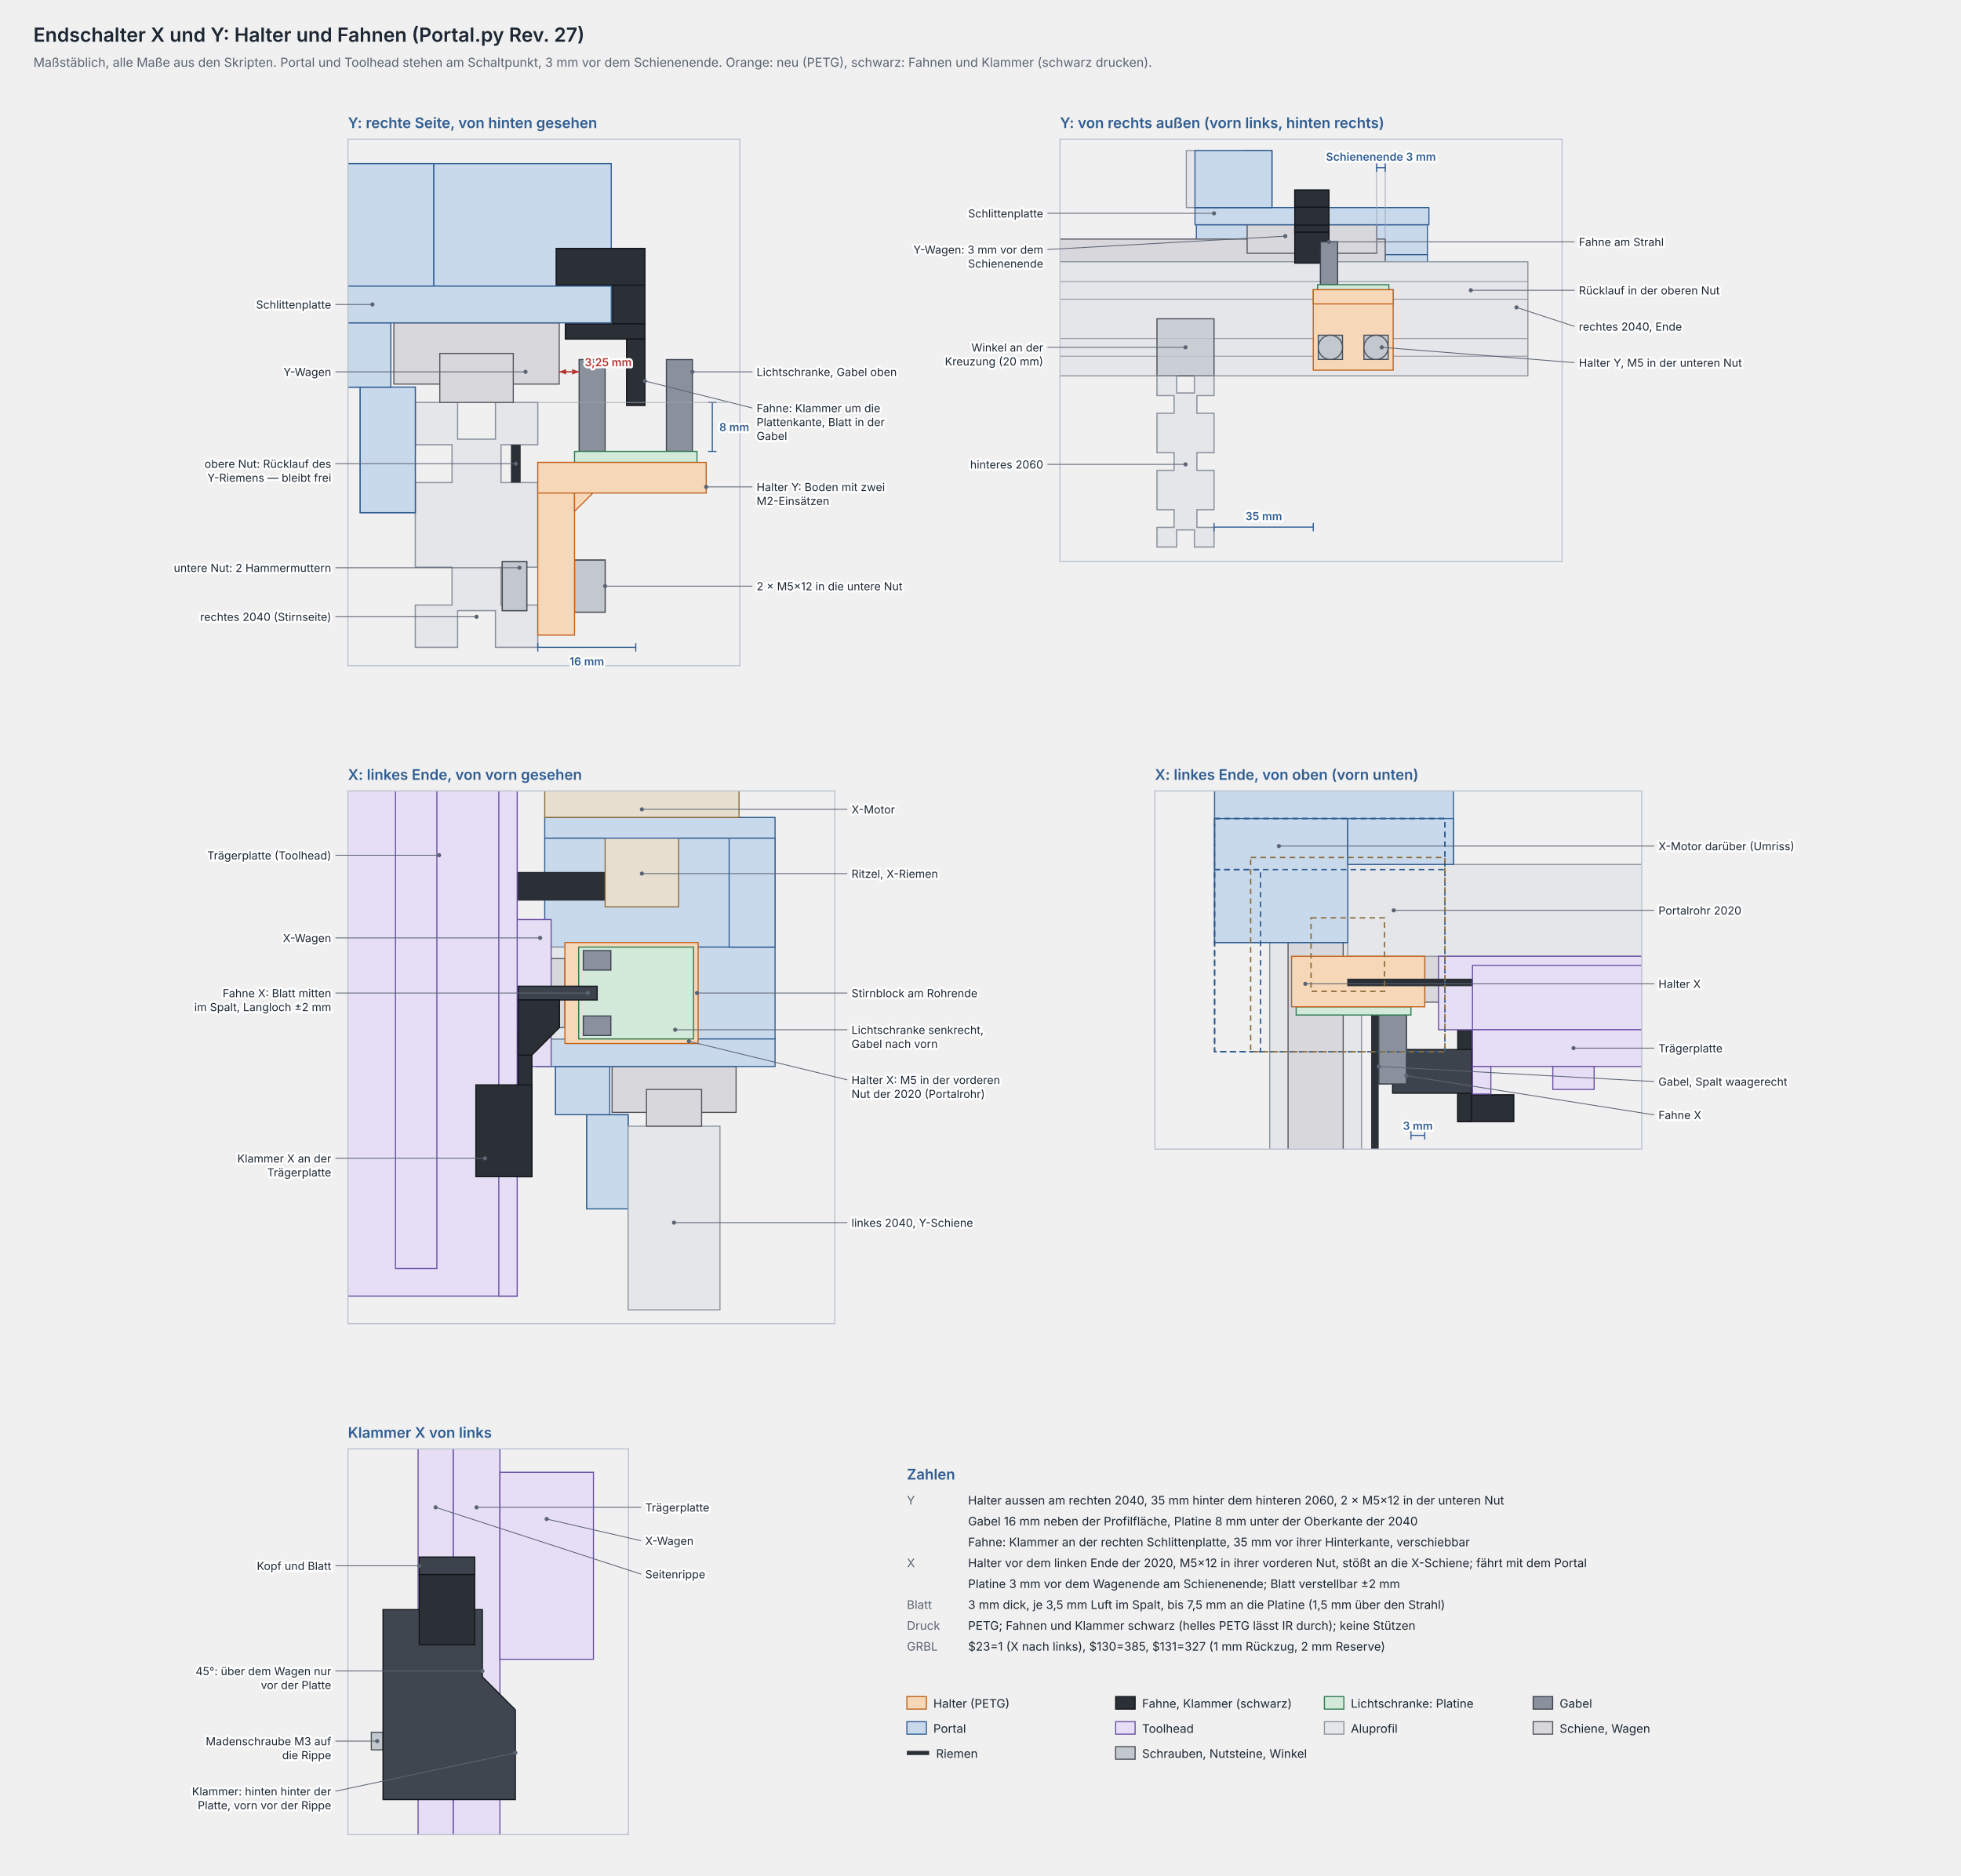
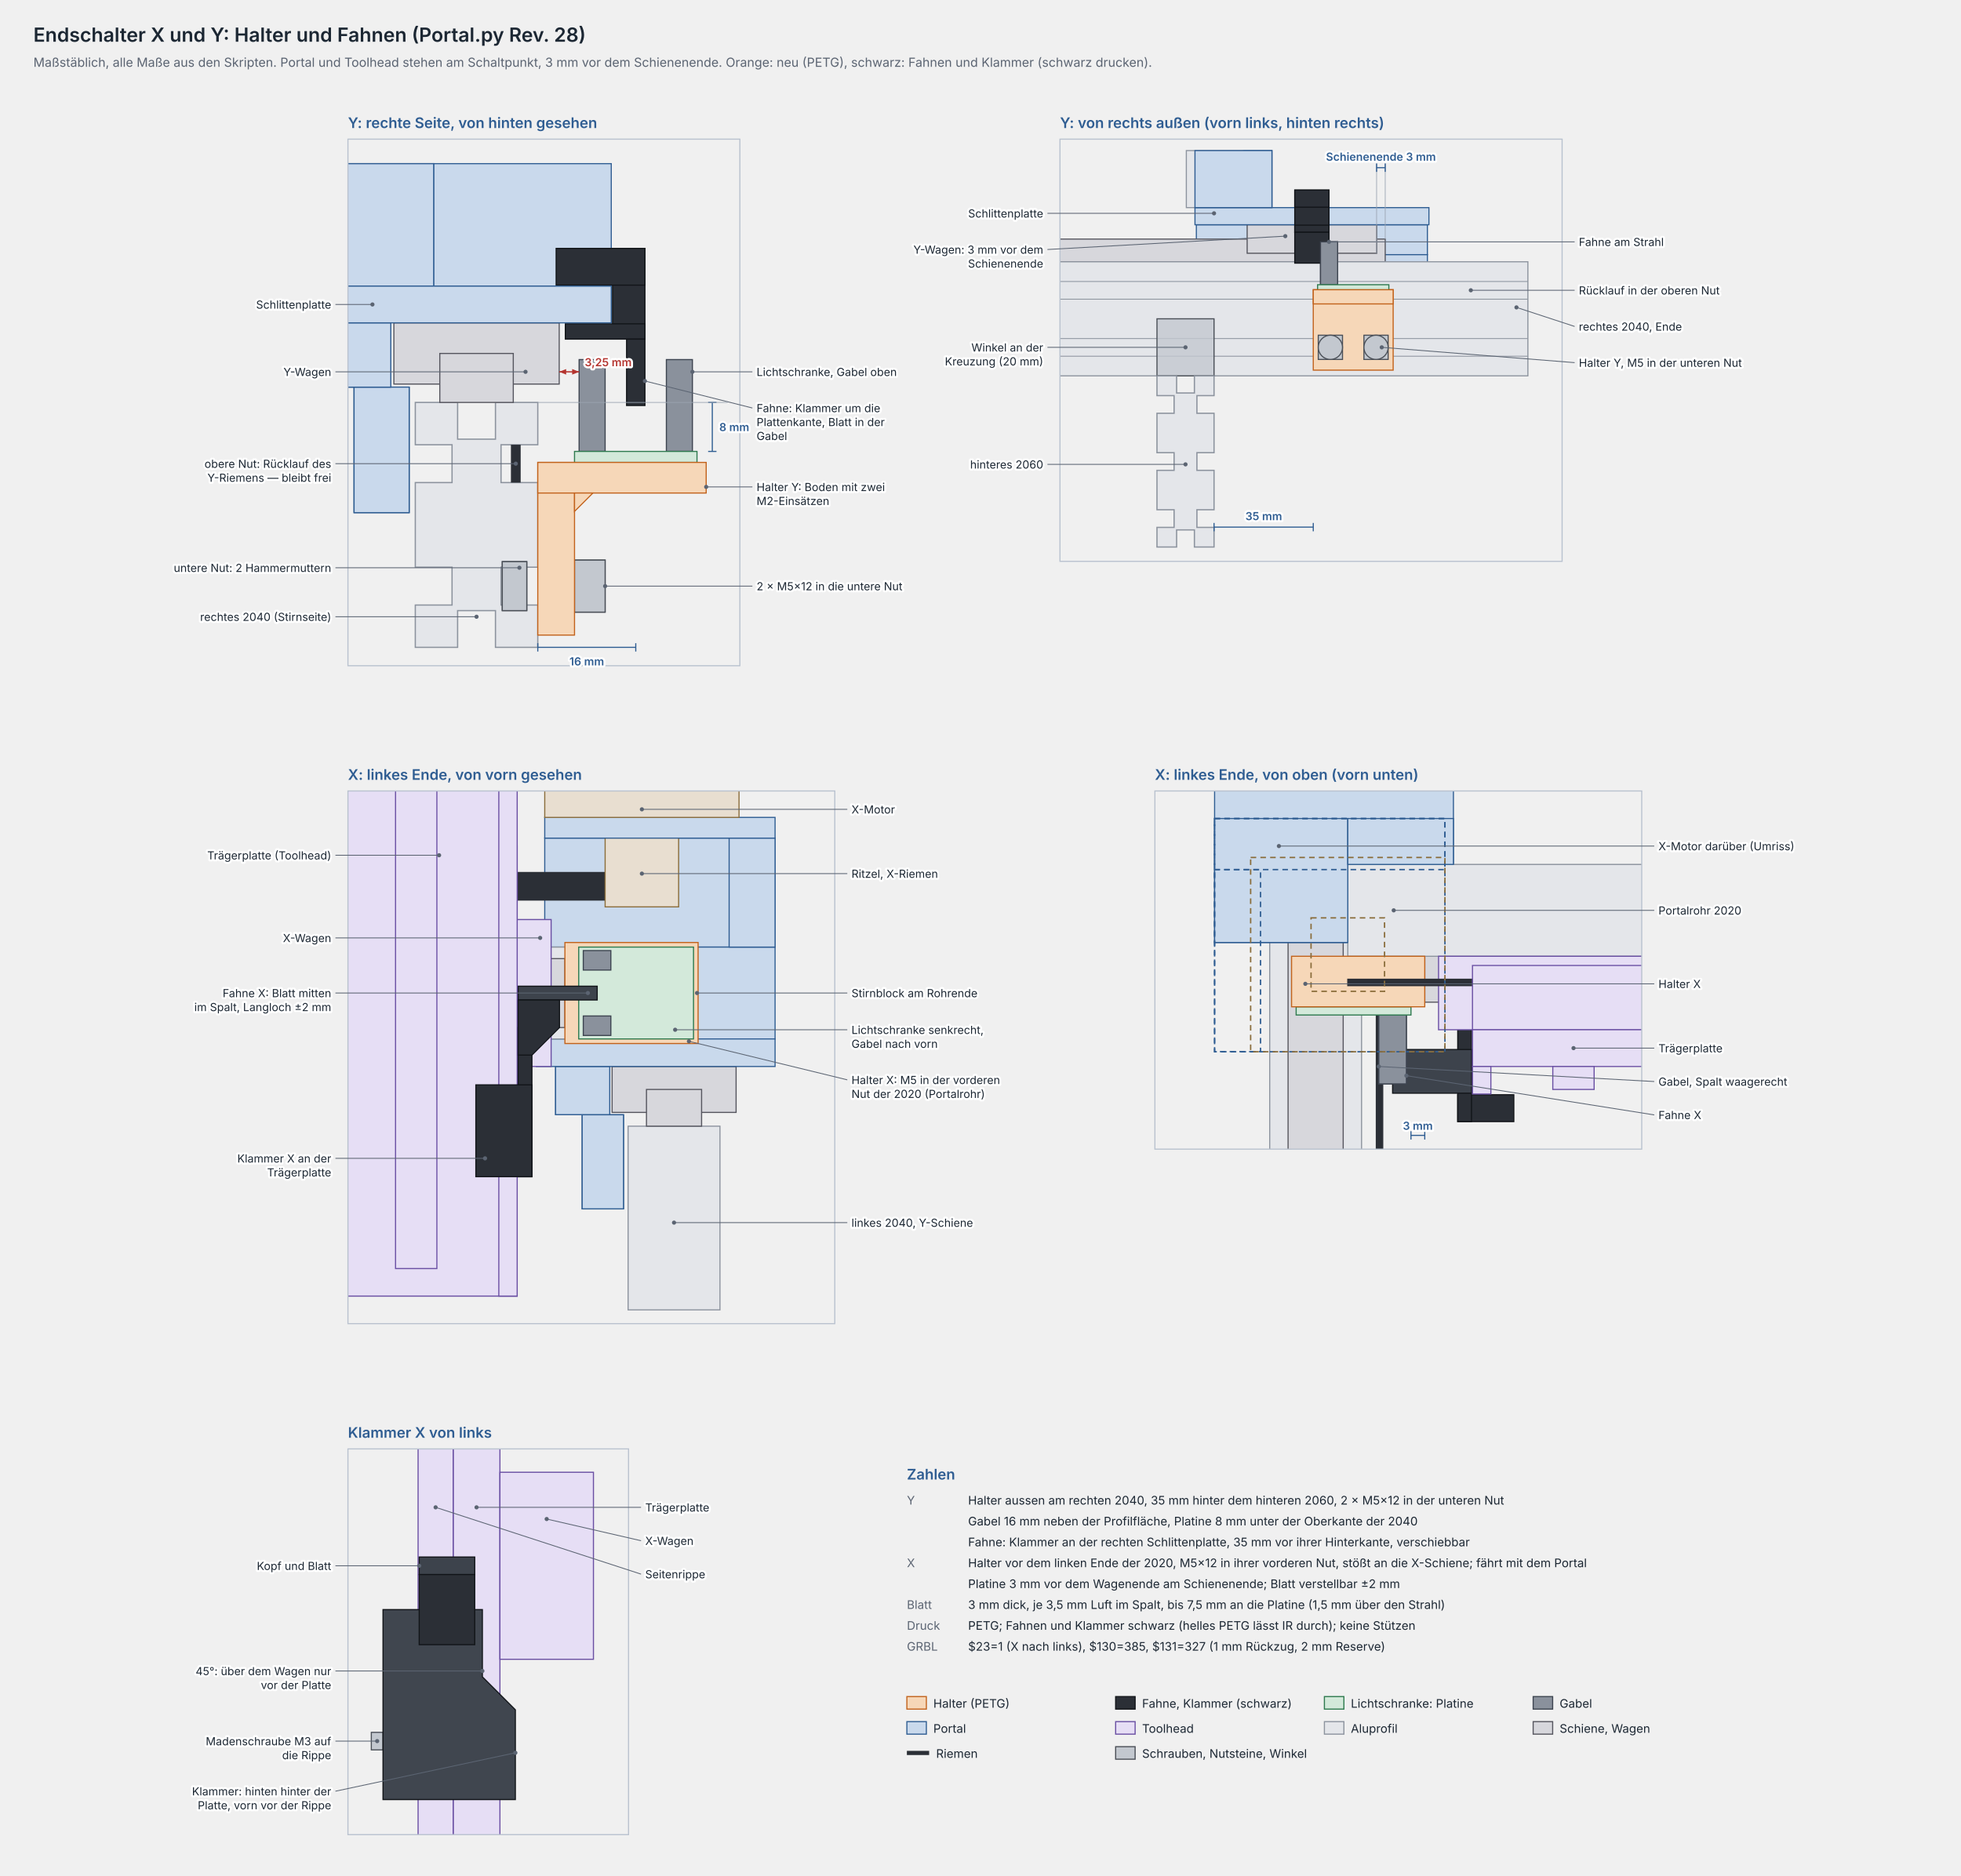
<svg xmlns="http://www.w3.org/2000/svg" width="1409" height="1348" viewBox="0 0 1409 1348" font-family="Inter, Helvetica, Arial, sans-serif">
-   <text x="24.0" y="30.0" font-size="14" fill="#1c2733" text-anchor="start" font-weight="600">Endschalter X und Y: Halter und Fahnen (Portal.py Rev. 27)</text>
+   <text x="24.0" y="30.0" font-size="14" fill="#1c2733" text-anchor="start" font-weight="600">Endschalter X und Y: Halter und Fahnen (Portal.py Rev. 28)</text>
  <text x="24.0" y="48.0" font-size="9" fill="#5b6472" text-anchor="start">Maßstäblich, alle Maße aus den Skripten. Portal und Toolhead stehen am Schaltpunkt, 3 mm vor dem Schienenende. Orange: neu (PETG), schwarz: Fahnen und Klammer (schwarz drucken).</text>
  <clipPath id="y1">
    <rect x="250.0" y="100.0" width="281.6" height="378.4" />
  </clipPath>
  <g clip-path="url(#y1)">
    <polygon points="298.4,465.2 328.8,465.2 328.8,438.8 356.0,438.8 356.0,465.2 386.4,465.2 386.4,434.8 360.0,434.8 360.0,407.6 386.4,407.6 386.4,346.8 360.0,346.8 360.0,319.6 386.4,319.6 386.4,289.2 356.0,289.2 356.0,315.6 328.8,315.6 328.8,289.2 298.4,289.2 298.4,319.6 324.8,319.6 324.8,346.8 298.4,346.8 298.4,407.6 324.8,407.6 324.8,434.8 298.4,434.8" fill="#e4e6ea" stroke="#8c939e" stroke-width="0.9" />
    <rect x="-1888.4" y="117.6" width="2200.0" height="88.0" fill="#e4e6ea" stroke="#8c939e" stroke-width="0.8" />
-     <rect x="258.8" y="278.2" width="39.6" height="90.2" fill="#c9d9ec" stroke="#2f5d92" stroke-width="0.8" />
+     <rect x="254.4" y="278.2" width="39.6" height="90.2" fill="#c9d9ec" stroke="#2f5d92" stroke-width="0.8" />
    <rect x="228.9" y="232.0" width="51.9" height="46.2" fill="#c9d9ec" stroke="#2f5d92" stroke-width="0.8" />
    <rect x="311.6" y="117.6" width="127.6" height="88.0" fill="#c9d9ec" stroke="#2f5d92" stroke-width="0.8" />
    <rect x="210.4" y="117.6" width="101.2" height="88.0" fill="#c9d9ec" stroke="#2f5d92" stroke-width="0.8" />
    <rect x="440.1" y="178.5" width="23.3" height="65.1" fill="#2b2f36" stroke="#111418" stroke-width="0.8" />
    <rect x="399.6" y="178.5" width="63.8" height="26.4" fill="#2b2f36" stroke="#111418" stroke-width="0.8" />
    <rect x="406.2" y="232.7" width="57.2" height="11.0" fill="#2b2f36" stroke="#111418" stroke-width="0.8" />
    <rect x="450.2" y="243.7" width="13.2" height="47.7" fill="#2b2f36" stroke="#111418" stroke-width="0.8" />
    <rect x="416.1" y="258.4" width="18.7" height="66.0" fill="#8a919c" stroke="#3d4450" stroke-width="0.8" />
    <rect x="478.8" y="258.4" width="18.7" height="66.0" fill="#8a919c" stroke="#3d4450" stroke-width="0.8" />
    <rect x="412.8" y="402.5" width="22.0" height="37.4" fill="#c3c8cf" stroke="#4a4f57" stroke-width="0.8" />
    <rect x="360.9" y="403.6" width="17.6" height="35.2" fill="#c3c8cf" stroke="#4a4f57" stroke-width="0.8" />
    <rect x="283.0" y="232.0" width="118.8" height="44.0" fill="#d7d7dc" stroke="#55555e" stroke-width="0.8" />
    <rect x="316.0" y="254.0" width="52.8" height="35.2" fill="#d7d7dc" stroke="#55555e" stroke-width="0.8" />
    <rect x="412.8" y="402.5" width="22.0" height="37.4" fill="#c3c8cf" stroke="#4a4f57" stroke-width="0.8" />
    <rect x="412.8" y="324.4" width="88.0" height="7.9" fill="#d3e9da" stroke="#2f7a4f" stroke-width="0.8" />
    <rect x="360.9" y="403.6" width="17.6" height="35.2" fill="#c3c8cf" stroke="#4a4f57" stroke-width="0.8" />
    <rect x="386.4" y="332.3" width="26.4" height="124.1" fill="#f6d7b8" stroke="#c2621b" stroke-width="0.8" />
    <rect x="386.4" y="332.3" width="121.0" height="22.0" fill="#f6d7b8" stroke="#c2621b" stroke-width="0.8" />
    <polygon points="412.8,354.3 426.0,354.3 412.8,367.5" fill="#f6d7b8" stroke="#c2621b" stroke-width="0.8" />
-     <rect x="258.8" y="278.2" width="39.6" height="90.2" fill="#c9d9ec" stroke="#2f5d92" stroke-width="0.8" />
+     <rect x="254.4" y="278.2" width="39.6" height="90.2" fill="#c9d9ec" stroke="#2f5d92" stroke-width="0.8" />
    <rect x="228.9" y="232.0" width="51.9" height="46.2" fill="#c9d9ec" stroke="#2f5d92" stroke-width="0.8" />
    <rect x="210.4" y="205.6" width="228.8" height="26.4" fill="#c9d9ec" stroke="#2f5d92" stroke-width="0.8" />
    <rect x="367.5" y="320.0" width="6.2" height="26.4" fill="#2b2f36" stroke="#2b2f36" stroke-width="0.8" />
  </g>
  <rect x="250.0" y="100.0" width="281.6" height="378.4" fill="none" stroke="#b9c2cf" stroke-width="0.8" />
  <text x="250.0" y="92.0" font-size="10.5" fill="#2f5d92" text-anchor="start" font-weight="600">Y: rechte Seite, von hinten gesehen</text>
  <line x1="267.6" y1="218.8" x2="241.0" y2="218.8" stroke="#5b6472" stroke-width="0.6" />
  <circle cx="267.6" cy="218.8" r="1.5" fill="#5b6472" />
  <text x="238.0" y="221.8" font-size="8.0" fill="#1c2733" text-anchor="end" stroke="#ffffff" stroke-width="3" stroke-linejoin="round" paint-order="stroke">Schlittenplatte</text>
  <line x1="377.6" y1="267.2" x2="241.0" y2="267.2" stroke="#5b6472" stroke-width="0.6" />
  <circle cx="377.6" cy="267.2" r="1.5" fill="#5b6472" />
  <text x="238.0" y="270.2" font-size="8.0" fill="#1c2733" text-anchor="end" stroke="#ffffff" stroke-width="3" stroke-linejoin="round" paint-order="stroke">Y-Wagen</text>
  <line x1="370.6" y1="333.2" x2="241.0" y2="333.2" stroke="#5b6472" stroke-width="0.6" />
  <circle cx="370.6" cy="333.2" r="1.5" fill="#5b6472" />
  <text x="238.0" y="336.2" font-size="8.0" fill="#1c2733" text-anchor="end" stroke="#ffffff" stroke-width="3" stroke-linejoin="round" paint-order="stroke">obere Nut: Rücklauf des</text>
  <text x="238.0" y="346.2" font-size="8.0" fill="#1c2733" text-anchor="end" stroke="#ffffff" stroke-width="3" stroke-linejoin="round" paint-order="stroke">Y-Riemens — bleibt frei</text>
  <line x1="373.2" y1="408.0" x2="241.0" y2="408.0" stroke="#5b6472" stroke-width="0.6" />
  <circle cx="373.2" cy="408.0" r="1.5" fill="#5b6472" />
  <text x="238.0" y="411.0" font-size="8.0" fill="#1c2733" text-anchor="end" stroke="#ffffff" stroke-width="3" stroke-linejoin="round" paint-order="stroke">untere Nut: 2 Hammermuttern</text>
  <line x1="342.4" y1="443.2" x2="241.0" y2="443.2" stroke="#5b6472" stroke-width="0.6" />
  <circle cx="342.4" cy="443.2" r="1.5" fill="#5b6472" />
  <text x="238.0" y="446.2" font-size="8.0" fill="#1c2733" text-anchor="end" stroke="#ffffff" stroke-width="3" stroke-linejoin="round" paint-order="stroke">rechtes 2040 (Stirnseite)</text>
  <line x1="497.5" y1="267.2" x2="540.6" y2="267.2" stroke="#5b6472" stroke-width="0.6" />
  <circle cx="497.5" cy="267.2" r="1.5" fill="#5b6472" />
  <text x="543.6" y="270.2" font-size="8.0" fill="#1c2733" text-anchor="start" stroke="#ffffff" stroke-width="3" stroke-linejoin="round" paint-order="stroke">Lichtschranke, Gabel oben</text>
  <line x1="463.4" y1="273.8" x2="540.6" y2="293.2" stroke="#5b6472" stroke-width="0.6" />
  <circle cx="463.4" cy="273.8" r="1.5" fill="#5b6472" />
  <text x="543.6" y="296.2" font-size="8.0" fill="#1c2733" text-anchor="start" stroke="#ffffff" stroke-width="3" stroke-linejoin="round" paint-order="stroke">Fahne: Klammer um die</text>
  <text x="543.6" y="306.2" font-size="8.0" fill="#1c2733" text-anchor="start" stroke="#ffffff" stroke-width="3" stroke-linejoin="round" paint-order="stroke">Plattenkante, Blatt in der</text>
  <text x="543.6" y="316.2" font-size="8.0" fill="#1c2733" text-anchor="start" stroke="#ffffff" stroke-width="3" stroke-linejoin="round" paint-order="stroke">Gabel</text>
  <line x1="507.4" y1="349.9" x2="540.6" y2="349.9" stroke="#5b6472" stroke-width="0.6" />
  <circle cx="507.4" cy="349.9" r="1.5" fill="#5b6472" />
  <text x="543.6" y="352.9" font-size="8.0" fill="#1c2733" text-anchor="start" stroke="#ffffff" stroke-width="3" stroke-linejoin="round" paint-order="stroke">Halter Y: Boden mit zwei</text>
  <text x="543.6" y="362.9" font-size="8.0" fill="#1c2733" text-anchor="start" stroke="#ffffff" stroke-width="3" stroke-linejoin="round" paint-order="stroke">M2-Einsätzen</text>
  <line x1="434.8" y1="421.2" x2="540.6" y2="421.2" stroke="#5b6472" stroke-width="0.6" />
  <circle cx="434.8" cy="421.2" r="1.5" fill="#5b6472" />
  <text x="543.6" y="424.2" font-size="8.0" fill="#1c2733" text-anchor="start" stroke="#ffffff" stroke-width="3" stroke-linejoin="round" paint-order="stroke">2 × M5×12 in die untere Nut</text>
  <line x1="386.4" y1="465.2" x2="456.8" y2="465.2" stroke="#2f5d92" stroke-width="0.8" />
  <line x1="386.4" y1="462.2" x2="386.4" y2="468.2" stroke="#2f5d92" stroke-width="0.8" />
  <line x1="456.8" y1="462.2" x2="456.8" y2="468.2" stroke="#2f5d92" stroke-width="0.8" />
  <text x="421.6" y="478.2" font-size="8.0" fill="#2f5d92" text-anchor="middle" font-weight="600" stroke="#ffffff" stroke-width="3" stroke-linejoin="round" paint-order="stroke">16 mm</text>
  <line x1="511.8" y1="324.4" x2="511.8" y2="289.2" stroke="#2f5d92" stroke-width="0.8" />
  <line x1="508.8" y1="324.4" x2="514.8" y2="324.4" stroke="#2f5d92" stroke-width="0.8" />
  <line x1="508.8" y1="289.2" x2="514.8" y2="289.2" stroke="#2f5d92" stroke-width="0.8" />
  <text x="516.8" y="309.8" font-size="8.0" fill="#2f5d92" text-anchor="start" font-weight="600" stroke="#ffffff" stroke-width="3" stroke-linejoin="round" paint-order="stroke">8 mm</text>
  <line x1="386.4" y1="289.2" x2="522.8" y2="289.2" stroke="#9aa4b1" stroke-width="0.5" />
  <line x1="401.8" y1="267.2" x2="416.1" y2="267.2" stroke="#b4342f" stroke-width="0.9" />
  <polygon points="401.8,267.2 406.8,265.2 406.8,269.2" fill="#b4342f" />
  <polygon points="416.1,267.2 411.1,269.2 411.1,265.2" fill="#b4342f" />
  <text x="420.1" y="263.2" font-size="8.0" fill="#b4342f" text-anchor="start" font-weight="600" stroke="#ffffff" stroke-width="3" stroke-linejoin="round" paint-order="stroke">3,25 mm</text>
  <clipPath id="y2">
    <rect x="761.6" y="100.0" width="360.8" height="303.4" />
  </clipPath>
  <g clip-path="url(#y2)">
    <rect x="988.7" y="161.5" width="36.9" height="21.5" fill="#c9d9ec" stroke="#2f5d92" stroke-width="0.8" />
    <rect x="859.6" y="161.5" width="36.9" height="21.5" fill="#c9d9ec" stroke="#2f5d92" stroke-width="0.8" />
    <rect x="988.7" y="183.0" width="36.9" height="42.0" fill="#c9d9ec" stroke="#2f5d92" stroke-width="0.8" />
    <rect x="859.6" y="183.0" width="36.9" height="42.0" fill="#c9d9ec" stroke="#2f5d92" stroke-width="0.8" />
    <rect x="893.4" y="108.2" width="20.5" height="41.0" fill="#c9d9ec" stroke="#2f5d92" stroke-width="0.8" />
    <rect x="852.4" y="108.2" width="41.0" height="41.0" fill="#e4e6ea" stroke="#8c939e" stroke-width="0.8" />
    <rect x="-29.7" y="171.8" width="1025.0" height="16.4" fill="#d7d7dc" stroke="#55555e" stroke-width="0.8" />
    <rect x="-132.2" y="202.5" width="1207.4" height="12.3" fill="#2b2f36" stroke="#2b2f36" stroke-width="0.8" />
    <rect x="978.5" y="241.4" width="20.5" height="16.4" fill="#c3c8cf" stroke="#4a4f57" stroke-width="0.8" />
    <rect x="945.7" y="241.4" width="20.5" height="16.4" fill="#c3c8cf" stroke="#4a4f57" stroke-width="0.8" />
    <rect x="-132.2" y="188.1" width="1230.0" height="82.0" fill="#e4e6ea" stroke="#8c939e" stroke-width="0.8" />
    <line x1="1097.8" y1="256.0" x2="761.6" y2="256.0" stroke="#8c939e" stroke-width="0.6" />
    <line x1="1097.8" y1="243.3" x2="761.6" y2="243.3" stroke="#8c939e" stroke-width="0.6" />
    <line x1="1097.8" y1="215.0" x2="761.6" y2="215.0" stroke="#8c939e" stroke-width="0.6" />
    <line x1="1097.8" y1="202.3" x2="761.6" y2="202.3" stroke="#8c939e" stroke-width="0.6" />
    <rect x="896.1" y="161.5" width="93.1" height="20.5" fill="#d7d7dc" stroke="#55555e" stroke-width="0.8" />
    <rect x="943.6" y="208.2" width="57.4" height="57.8" fill="#f6d7b8" stroke="#c2621b" stroke-width="0.8" />
    <rect x="948.8" y="173.8" width="12.3" height="30.8" fill="#8a919c" stroke="#3d4450" stroke-width="0.8" />
    <rect x="980.0" y="240.9" width="17.4" height="17.4" fill="#c3c8cf" stroke="#4a4f57" stroke-width="0.8" />
    <rect x="947.2" y="240.9" width="17.4" height="17.4" fill="#c3c8cf" stroke="#4a4f57" stroke-width="0.8" />
    <rect x="858.6" y="149.2" width="168.1" height="12.3" fill="#c9d9ec" stroke="#2f5d92" stroke-width="0.8" />
    <rect x="858.6" y="108.2" width="55.3" height="41.0" fill="#c9d9ec" stroke="#2f5d92" stroke-width="0.8" />
    <rect x="930.3" y="136.6" width="24.6" height="30.3" fill="#2b2f36" stroke="#111418" stroke-width="0.8" />
    <rect x="930.3" y="136.6" width="24.6" height="12.3" fill="#2b2f36" stroke="#111418" stroke-width="0.8" />
    <rect x="930.3" y="161.8" width="24.6" height="5.1" fill="#2b2f36" stroke="#111418" stroke-width="0.8" />
    <rect x="930.3" y="166.9" width="24.6" height="22.2" fill="#2b2f36" stroke="#111418" stroke-width="0.8" />
    <rect x="831.3" y="229.1" width="41.0" height="41.0" fill="#c3c8cf" stroke="#4a4f57" stroke-width="0.8" fill-opacity="0.8" />
    <rect x="948.8" y="173.8" width="12.3" height="30.8" fill="#8a919c" stroke="#3d4450" stroke-width="0.8" />
    <rect x="946.7" y="204.6" width="51.2" height="3.7" fill="#d3e9da" stroke="#2f7a4f" stroke-width="0.8" />
    <rect x="943.6" y="208.2" width="57.4" height="10.2" fill="#f6d7b8" stroke="#c2621b" stroke-width="0.8" />
    <polygon points="872.3,393.1 858.2,393.1 858.2,380.8 845.4,380.8 845.4,393.1 831.3,393.1 831.3,379.0 843.6,379.0 843.6,366.3 831.3,366.3 831.3,338.0 843.6,338.0 843.6,325.3 831.3,325.3 831.3,297.0 843.6,297.0 843.6,284.3 831.3,284.3 831.3,270.1 845.4,270.1 845.4,282.4 858.2,282.4 858.2,270.1 872.3,270.1 872.3,284.3 860.0,284.3 860.0,297.0 872.3,297.0 872.3,325.3 860.0,325.3 860.0,338.0 872.3,338.0 872.3,366.3 860.0,366.3 860.0,379.0 872.3,379.0" fill="#e4e6ea" stroke="#8c939e" stroke-width="0.9" />
    <circle cx="988.7" cy="249.6" r="8.7" fill="#c3c8cf" stroke="#4a4f57" stroke-width="0.8" />
    <circle cx="955.9" cy="249.6" r="8.7" fill="#c3c8cf" stroke="#4a4f57" stroke-width="0.8" />
  </g>
  <rect x="761.6" y="100.0" width="360.8" height="303.4" fill="none" stroke="#b9c2cf" stroke-width="0.8" />
  <text x="761.6" y="92.0" font-size="10.5" fill="#2f5d92" text-anchor="start" font-weight="600">Y: von rechts außen (vorn links, hinten rechts)</text>
  <line x1="872.3" y1="153.3" x2="752.6" y2="153.3" stroke="#5b6472" stroke-width="0.6" />
  <circle cx="872.3" cy="153.3" r="1.5" fill="#5b6472" />
  <text x="749.6" y="156.3" font-size="8.0" fill="#1c2733" text-anchor="end" stroke="#ffffff" stroke-width="3" stroke-linejoin="round" paint-order="stroke">Schlittenplatte</text>
  <line x1="923.5" y1="169.7" x2="752.6" y2="179.3" stroke="#5b6472" stroke-width="0.6" />
  <circle cx="923.5" cy="169.7" r="1.5" fill="#5b6472" />
  <text x="749.6" y="182.3" font-size="8.0" fill="#1c2733" text-anchor="end" stroke="#ffffff" stroke-width="3" stroke-linejoin="round" paint-order="stroke">Y-Wagen: 3 mm vor dem</text>
  <text x="749.6" y="192.3" font-size="8.0" fill="#1c2733" text-anchor="end" stroke="#ffffff" stroke-width="3" stroke-linejoin="round" paint-order="stroke">Schienenende</text>
  <line x1="851.8" y1="249.6" x2="752.6" y2="249.6" stroke="#5b6472" stroke-width="0.6" />
  <circle cx="851.8" cy="249.6" r="1.5" fill="#5b6472" />
  <text x="749.6" y="252.6" font-size="8.0" fill="#1c2733" text-anchor="end" stroke="#ffffff" stroke-width="3" stroke-linejoin="round" paint-order="stroke">Winkel an der</text>
  <text x="749.6" y="262.6" font-size="8.0" fill="#1c2733" text-anchor="end" stroke="#ffffff" stroke-width="3" stroke-linejoin="round" paint-order="stroke">Kreuzung (20 mm)</text>
  <line x1="851.8" y1="333.7" x2="752.6" y2="333.7" stroke="#5b6472" stroke-width="0.6" />
  <circle cx="851.8" cy="333.7" r="1.5" fill="#5b6472" />
  <text x="749.6" y="336.7" font-size="8.0" fill="#1c2733" text-anchor="end" stroke="#ffffff" stroke-width="3" stroke-linejoin="round" paint-order="stroke">hinteres 2060</text>
  <line x1="954.9" y1="173.8" x2="1131.4" y2="173.8" stroke="#5b6472" stroke-width="0.6" />
  <circle cx="954.9" cy="173.8" r="1.5" fill="#5b6472" />
  <text x="1134.4" y="176.8" font-size="8.0" fill="#1c2733" text-anchor="start" stroke="#ffffff" stroke-width="3" stroke-linejoin="round" paint-order="stroke">Fahne am Strahl</text>
  <line x1="1056.8" y1="208.6" x2="1131.4" y2="208.6" stroke="#5b6472" stroke-width="0.6" />
  <circle cx="1056.8" cy="208.6" r="1.5" fill="#5b6472" />
  <text x="1134.4" y="211.6" font-size="8.0" fill="#1c2733" text-anchor="start" stroke="#ffffff" stroke-width="3" stroke-linejoin="round" paint-order="stroke">Rücklauf in der oberen Nut</text>
  <line x1="1089.6" y1="220.9" x2="1131.4" y2="234.6" stroke="#5b6472" stroke-width="0.6" />
  <circle cx="1089.6" cy="220.9" r="1.5" fill="#5b6472" />
  <text x="1134.4" y="237.6" font-size="8.0" fill="#1c2733" text-anchor="start" stroke="#ffffff" stroke-width="3" stroke-linejoin="round" paint-order="stroke">rechtes 2040, Ende</text>
  <line x1="992.8" y1="249.6" x2="1131.4" y2="260.6" stroke="#5b6472" stroke-width="0.6" />
  <circle cx="992.8" cy="249.6" r="1.5" fill="#5b6472" />
  <text x="1134.4" y="263.6" font-size="8.0" fill="#1c2733" text-anchor="start" stroke="#ffffff" stroke-width="3" stroke-linejoin="round" paint-order="stroke">Halter Y, M5 in der unteren Nut</text>
  <line x1="943.6" y1="378.8" x2="872.3" y2="378.8" stroke="#2f5d92" stroke-width="0.8" />
  <line x1="943.6" y1="375.8" x2="943.6" y2="381.8" stroke="#2f5d92" stroke-width="0.8" />
  <line x1="872.3" y1="375.8" x2="872.3" y2="381.8" stroke="#2f5d92" stroke-width="0.8" />
  <text x="908.0" y="373.8" font-size="8.0" fill="#2f5d92" text-anchor="middle" font-weight="600" stroke="#ffffff" stroke-width="3" stroke-linejoin="round" paint-order="stroke">35 mm</text>
  <line x1="995.3" y1="171.8" x2="995.3" y2="117.4" stroke="#9aa4b1" stroke-width="0.5" />
  <line x1="989.1" y1="182.0" x2="989.1" y2="117.4" stroke="#9aa4b1" stroke-width="0.5" />
  <line x1="995.3" y1="120.5" x2="989.1" y2="120.5" stroke="#2f5d92" stroke-width="0.8" />
  <line x1="995.3" y1="117.5" x2="995.3" y2="123.5" stroke="#2f5d92" stroke-width="0.8" />
  <line x1="989.1" y1="117.5" x2="989.1" y2="123.5" stroke="#2f5d92" stroke-width="0.8" />
  <text x="992.2" y="115.5" font-size="8.0" fill="#2f5d92" text-anchor="middle" font-weight="600" stroke="#ffffff" stroke-width="3" stroke-linejoin="round" paint-order="stroke">Schienenende 3 mm</text>
  <clipPath id="x3">
    <rect x="250.0" y="568.4" width="349.8" height="382.8" />
  </clipPath>
  <g clip-path="url(#x3)">
-     <rect x="421.6" y="801.1" width="29.7" height="67.6" fill="#c9d9ec" stroke="#2f5d92" stroke-width="0.8" />
+     <rect x="418.3" y="801.1" width="29.7" height="67.6" fill="#c9d9ec" stroke="#2f5d92" stroke-width="0.8" />
    <rect x="399.2" y="766.4" width="38.9" height="34.6" fill="#c9d9ec" stroke="#2f5d92" stroke-width="0.8" />
    <rect x="439.8" y="766.4" width="89.1" height="33.0" fill="#d7d7dc" stroke="#55555e" stroke-width="0.8" />
    <rect x="385.3" y="680.6" width="75.9" height="66.0" fill="#c9d9ec" stroke="#2f5d92" stroke-width="0.8" />
    <rect x="391.4" y="602.2" width="165.5" height="78.4" fill="#c9d9ec" stroke="#2f5d92" stroke-width="0.8" />
-     <rect x="421.6" y="801.1" width="29.7" height="67.6" fill="#c9d9ec" stroke="#2f5d92" stroke-width="0.8" />
+     <rect x="418.3" y="801.1" width="29.7" height="67.6" fill="#c9d9ec" stroke="#2f5d92" stroke-width="0.8" />
    <rect x="399.2" y="766.4" width="38.9" height="34.6" fill="#c9d9ec" stroke="#2f5d92" stroke-width="0.8" />
    <rect x="461.2" y="680.6" width="95.7" height="66.0" fill="#c9d9ec" stroke="#2f5d92" stroke-width="0.8" />
    <rect x="385.3" y="746.6" width="171.6" height="19.8" fill="#c9d9ec" stroke="#2f5d92" stroke-width="0.8" />
    <rect x="-1188.8" y="680.6" width="1650.0" height="66.0" fill="#e4e6ea" stroke="#8c939e" stroke-width="0.8" />
    <rect x="408.4" y="704.0" width="51.1" height="19.1" fill="#f6d7b8" stroke="#c2621b" stroke-width="0.8" />
    <rect x="371.6" y="627.0" width="89.6" height="19.8" fill="#2b2f36" stroke="#2b2f36" stroke-width="0.8" />
    <rect x="434.8" y="598.9" width="52.8" height="52.8" fill="#e8ded0" stroke="#8a6d3b" stroke-width="0.8" />
    <rect x="-1079.1" y="688.9" width="1485.0" height="49.5" fill="#d7d7dc" stroke="#55555e" stroke-width="0.8" />
    <rect x="405.9" y="677.3" width="95.7" height="72.6" fill="#f6d7b8" stroke="#c2621b" stroke-width="0.8" />
    <rect x="415.8" y="680.6" width="82.5" height="66.0" fill="#d3e9da" stroke="#2f7a4f" stroke-width="0.8" />
    <rect x="341.9" y="794.9" width="40.3" height="50.7" fill="#2b2f36" stroke="#111418" stroke-width="0.8" />
    <rect x="202.0" y="660.8" width="194.0" height="105.6" fill="#e6def5" stroke="#6a4fa3" stroke-width="0.8" />
    <rect x="226.4" y="608.0" width="145.2" height="52.8" fill="#e6def5" stroke="#6a4fa3" stroke-width="0.8" />
    <rect x="523.9" y="602.2" width="33.0" height="78.4" fill="#c9d9ec" stroke="#2f5d92" stroke-width="0.8" />
    <rect x="391.4" y="587.4" width="165.5" height="14.9" fill="#c9d9ec" stroke="#2f5d92" stroke-width="0.8" />
    <rect x="391.4" y="465.3" width="139.6" height="122.1" fill="#e8ded0" stroke="#8a6d3b" stroke-width="0.8" />
    <rect x="226.4" y="334.1" width="145.2" height="597.3" fill="#e6def5" stroke="#6a4fa3" stroke-width="0.8" />
    <rect x="419.1" y="730.1" width="19.8" height="14.0" fill="#8a919c" stroke="#3d4450" stroke-width="0.8" />
    <rect x="419.1" y="683.1" width="19.8" height="14.0" fill="#8a919c" stroke="#3d4450" stroke-width="0.8" />
    <rect x="284.2" y="251.6" width="29.7" height="660.0" fill="#e6def5" stroke="#6a4fa3" stroke-width="0.8" />
    <rect x="372.3" y="708.7" width="56.8" height="9.9" fill="#3d434c" stroke="#111418" stroke-width="0.8" />
    <rect x="358.4" y="235.1" width="13.2" height="696.3" fill="#e6def5" stroke="#6a4fa3" stroke-width="0.8" />
    <rect x="372.3" y="738.4" width="9.9" height="107.2" fill="#2b2f36" stroke="#111418" stroke-width="0.8" />
    <rect x="341.9" y="779.6" width="40.3" height="66.0" fill="#2b2f36" stroke="#111418" stroke-width="0.8" />
    <polygon points="372.3,718.6 402.0,718.6 402.0,738.4 382.2,758.2 372.3,758.2" fill="#2b2f36" stroke="#111418" stroke-width="0.8" />
    <rect x="451.3" y="809.3" width="66.0" height="132.0" fill="#e4e6ea" stroke="#8c939e" stroke-width="0.8" />
    <rect x="464.5" y="782.9" width="39.6" height="26.4" fill="#d7d7dc" stroke="#55555e" stroke-width="0.8" />
  </g>
  <rect x="250.0" y="568.4" width="349.8" height="382.8" fill="none" stroke="#b9c2cf" stroke-width="0.8" />
  <text x="250.0" y="560.4" font-size="10.5" fill="#2f5d92" text-anchor="start" font-weight="600">X: linkes Ende, von vorn gesehen</text>
  <line x1="315.5" y1="614.6" x2="241.0" y2="614.6" stroke="#5b6472" stroke-width="0.6" />
  <circle cx="315.5" cy="614.6" r="1.5" fill="#5b6472" />
  <text x="238.0" y="617.6" font-size="8.0" fill="#1c2733" text-anchor="end" stroke="#ffffff" stroke-width="3" stroke-linejoin="round" paint-order="stroke">Trägerplatte (Toolhead)</text>
  <line x1="388.1" y1="674.0" x2="241.0" y2="674.0" stroke="#5b6472" stroke-width="0.6" />
  <circle cx="388.1" cy="674.0" r="1.5" fill="#5b6472" />
  <text x="238.0" y="677.0" font-size="8.0" fill="#1c2733" text-anchor="end" stroke="#ffffff" stroke-width="3" stroke-linejoin="round" paint-order="stroke">X-Wagen</text>
  <line x1="422.4" y1="713.6" x2="241.0" y2="713.6" stroke="#5b6472" stroke-width="0.6" />
  <circle cx="422.4" cy="713.6" r="1.5" fill="#5b6472" />
  <text x="238.0" y="716.6" font-size="8.0" fill="#1c2733" text-anchor="end" stroke="#ffffff" stroke-width="3" stroke-linejoin="round" paint-order="stroke">Fahne X: Blatt mitten</text>
  <text x="238.0" y="726.6" font-size="8.0" fill="#1c2733" text-anchor="end" stroke="#ffffff" stroke-width="3" stroke-linejoin="round" paint-order="stroke">im Spalt, Langloch ±2 mm</text>
  <line x1="348.5" y1="832.4" x2="241.0" y2="832.4" stroke="#5b6472" stroke-width="0.6" />
  <circle cx="348.5" cy="832.4" r="1.5" fill="#5b6472" />
  <text x="238.0" y="835.4" font-size="8.0" fill="#1c2733" text-anchor="end" stroke="#ffffff" stroke-width="3" stroke-linejoin="round" paint-order="stroke">Klammer X an der</text>
  <text x="238.0" y="845.4" font-size="8.0" fill="#1c2733" text-anchor="end" stroke="#ffffff" stroke-width="3" stroke-linejoin="round" paint-order="stroke">Trägerplatte</text>
  <line x1="461.2" y1="581.6" x2="608.8" y2="581.6" stroke="#5b6472" stroke-width="0.6" />
  <circle cx="461.2" cy="581.6" r="1.5" fill="#5b6472" />
  <text x="611.8" y="584.6" font-size="8.0" fill="#1c2733" text-anchor="start" stroke="#ffffff" stroke-width="3" stroke-linejoin="round" paint-order="stroke">X-Motor</text>
  <line x1="461.2" y1="627.8" x2="608.8" y2="627.8" stroke="#5b6472" stroke-width="0.6" />
  <circle cx="461.2" cy="627.8" r="1.5" fill="#5b6472" />
  <text x="611.8" y="630.8" font-size="8.0" fill="#1c2733" text-anchor="start" stroke="#ffffff" stroke-width="3" stroke-linejoin="round" paint-order="stroke">Ritzel, X-Riemen</text>
  <line x1="500.8" y1="713.6" x2="608.8" y2="713.6" stroke="#5b6472" stroke-width="0.6" />
  <circle cx="500.8" cy="713.6" r="1.5" fill="#5b6472" />
  <text x="611.8" y="716.6" font-size="8.0" fill="#1c2733" text-anchor="start" stroke="#ffffff" stroke-width="3" stroke-linejoin="round" paint-order="stroke">Stirnblock am Rohrende</text>
  <line x1="485.1" y1="740.0" x2="608.8" y2="740.0" stroke="#5b6472" stroke-width="0.6" />
  <circle cx="485.1" cy="740.0" r="1.5" fill="#5b6472" />
  <text x="611.8" y="743.0" font-size="8.0" fill="#1c2733" text-anchor="start" stroke="#ffffff" stroke-width="3" stroke-linejoin="round" paint-order="stroke">Lichtschranke senkrecht,</text>
  <text x="611.8" y="753.0" font-size="8.0" fill="#1c2733" text-anchor="start" stroke="#ffffff" stroke-width="3" stroke-linejoin="round" paint-order="stroke">Gabel nach vorn</text>
  <line x1="495.0" y1="748.3" x2="608.8" y2="776.0" stroke="#5b6472" stroke-width="0.6" />
  <circle cx="495.0" cy="748.3" r="1.5" fill="#5b6472" />
  <text x="611.8" y="779.0" font-size="8.0" fill="#1c2733" text-anchor="start" stroke="#ffffff" stroke-width="3" stroke-linejoin="round" paint-order="stroke">Halter X: M5 in der vorderen</text>
  <text x="611.8" y="789.0" font-size="8.0" fill="#1c2733" text-anchor="start" stroke="#ffffff" stroke-width="3" stroke-linejoin="round" paint-order="stroke">Nut der 2020 (Portalrohr)</text>
  <line x1="484.3" y1="878.6" x2="608.8" y2="878.6" stroke="#5b6472" stroke-width="0.6" />
  <circle cx="484.3" cy="878.6" r="1.5" fill="#5b6472" />
  <text x="611.8" y="881.6" font-size="8.0" fill="#1c2733" text-anchor="start" stroke="#ffffff" stroke-width="3" stroke-linejoin="round" paint-order="stroke">linkes 2040, Y-Schiene</text>
  <clipPath id="x4">
    <rect x="829.8" y="568.4" width="349.8" height="257.4" />
  </clipPath>
  <g clip-path="url(#x4)">
-     <rect x="985.6" y="-910.0" width="4.6" height="3300.0" fill="#2b2f36" stroke="#2b2f36" stroke-width="0.8" />
+     <rect x="988.9" y="-910.0" width="4.6" height="3300.0" fill="#2b2f36" stroke="#2b2f36" stroke-width="0.8" />
    <rect x="923.1" y="-910.0" width="4.6" height="3300.0" fill="#2b2f36" stroke="#2b2f36" stroke-width="0.8" />
    <rect x="912.3" y="-910.0" width="66.0" height="3300.0" fill="#e4e6ea" stroke="#8c939e" stroke-width="0.8" />
-     <rect x="978.3" y="616.3" width="29.7" height="59.4" fill="#c9d9ec" stroke="#2f5d92" stroke-width="0.8" />
-     <rect x="978.3" y="408.4" width="29.7" height="59.4" fill="#c9d9ec" stroke="#2f5d92" stroke-width="0.8" />
+     <rect x="981.6" y="616.3" width="29.7" height="59.4" fill="#c9d9ec" stroke="#2f5d92" stroke-width="0.8" />
+     <rect x="981.6" y="408.4" width="29.7" height="59.4" fill="#c9d9ec" stroke="#2f5d92" stroke-width="0.8" />
    <rect x="1047.4" y="731.3" width="40.3" height="8.2" fill="#2b2f36" stroke="#111418" stroke-width="0.8" />
    <rect x="925.5" y="-910.0" width="39.6" height="3300.0" fill="#d7d7dc" stroke="#55555e" stroke-width="0.8" />
    <rect x="1047.4" y="786.7" width="40.3" height="19.3" fill="#2b2f36" stroke="#111418" stroke-width="0.8" />
    <rect x="900.8" y="467.1" width="89.1" height="149.8" fill="#d7d7dc" stroke="#55555e" stroke-width="0.8" />
    <rect x="991.5" y="616.3" width="38.9" height="59.4" fill="#c9d9ec" stroke="#2f5d92" stroke-width="0.8" />
    <rect x="991.5" y="408.4" width="38.9" height="59.4" fill="#c9d9ec" stroke="#2f5d92" stroke-width="0.8" />
    <rect x="872.7" y="406.7" width="171.6" height="270.6" fill="#c9d9ec" stroke="#2f5d92" stroke-width="0.8" />
    <rect x="1047.4" y="731.3" width="9.9" height="74.7" fill="#2b2f36" stroke="#111418" stroke-width="0.8" />
    <rect x="990.7" y="729.4" width="19.8" height="49.5" fill="#8a919c" stroke="#3d4450" stroke-width="0.8" />
    <rect x="1000.6" y="754.2" width="56.8" height="31.4" fill="#3d434c" stroke="#111418" stroke-width="0.8" />
    <rect x="970.0" y="680.6" width="51.1" height="6.6" fill="#f6d7b8" stroke="#c2621b" stroke-width="0.8" />
    <rect x="1023.7" y="687.2" width="1485.0" height="33.0" fill="#d7d7dc" stroke="#55555e" stroke-width="0.8" />
    <rect x="990.7" y="729.4" width="19.8" height="49.5" fill="#8a919c" stroke="#3d4450" stroke-width="0.8" />
    <rect x="968.4" y="621.2" width="1650.0" height="66.0" fill="#e4e6ea" stroke="#8c939e" stroke-width="0.8" />
    <rect x="872.7" y="588.2" width="95.7" height="89.1" fill="#c9d9ec" stroke="#2f5d92" stroke-width="0.8" />
    <rect x="968.4" y="588.2" width="75.9" height="33.0" fill="#c9d9ec" stroke="#2f5d92" stroke-width="0.8" />
    <rect x="931.3" y="723.5" width="82.5" height="5.9" fill="#d3e9da" stroke="#2f7a4f" stroke-width="0.8" />
    <rect x="928.0" y="687.2" width="95.7" height="36.3" fill="#f6d7b8" stroke="#c2621b" stroke-width="0.8" />
    <rect x="1033.6" y="687.2" width="194.0" height="52.8" fill="#e6def5" stroke="#6a4fa3" stroke-width="0.8" />
    <rect x="968.4" y="703.7" width="89.6" height="4.6" fill="#2b2f36" stroke="#2b2f36" stroke-width="0.8" />
    <rect x="1058.0" y="693.8" width="145.2" height="46.2" fill="#e6def5" stroke="#6a4fa3" stroke-width="0.8" />
    <rect x="872.7" y="588.2" width="165.5" height="36.7" fill="none" stroke="#2f5d92" stroke-width="1.0" stroke-dasharray="4 3" />
    <rect x="872.7" y="624.9" width="33.0" height="130.8" fill="none" stroke="#2f5d92" stroke-width="1.0" stroke-dasharray="4 3" />
    <rect x="942.0" y="659.6" width="52.8" height="52.8" fill="none" stroke="#8a6d3b" stroke-width="1.0" stroke-dasharray="4 3" />
    <rect x="872.7" y="588.2" width="165.5" height="167.6" fill="none" stroke="#2f5d92" stroke-width="1.0" stroke-dasharray="4 3" />
    <rect x="898.6" y="616.2" width="139.6" height="139.6" fill="none" stroke="#8a6d3b" stroke-width="1.0" stroke-dasharray="4 3" />
    <rect x="1058.0" y="740.0" width="145.2" height="26.4" fill="#e6def5" stroke="#6a4fa3" stroke-width="0.8" />
    <rect x="1115.7" y="766.4" width="29.7" height="16.5" fill="#e6def5" stroke="#6a4fa3" stroke-width="0.8" />
    <rect x="1058.0" y="766.4" width="13.2" height="19.8" fill="#e6def5" stroke="#6a4fa3" stroke-width="0.8" />
  </g>
  <rect x="829.8" y="568.4" width="349.8" height="257.4" fill="none" stroke="#b9c2cf" stroke-width="0.8" />
  <text x="829.8" y="560.4" font-size="10.5" fill="#2f5d92" text-anchor="start" font-weight="600">X: linkes Ende, von oben (vorn unten)</text>
  <line x1="918.9" y1="608.0" x2="1188.6" y2="608.0" stroke="#5b6472" stroke-width="0.6" />
  <circle cx="918.9" cy="608.0" r="1.5" fill="#5b6472" />
  <text x="1191.6" y="611.0" font-size="8.0" fill="#1c2733" text-anchor="start" stroke="#ffffff" stroke-width="3" stroke-linejoin="round" paint-order="stroke">X-Motor darüber (Umriss)</text>
  <line x1="1001.4" y1="654.2" x2="1188.6" y2="654.2" stroke="#5b6472" stroke-width="0.6" />
  <circle cx="1001.4" cy="654.2" r="1.5" fill="#5b6472" />
  <text x="1191.6" y="657.2" font-size="8.0" fill="#1c2733" text-anchor="start" stroke="#ffffff" stroke-width="3" stroke-linejoin="round" paint-order="stroke">Portalrohr 2020</text>
  <line x1="937.9" y1="707.0" x2="1188.6" y2="707.0" stroke="#5b6472" stroke-width="0.6" />
  <circle cx="937.9" cy="707.0" r="1.5" fill="#5b6472" />
  <text x="1191.6" y="710.0" font-size="8.0" fill="#1c2733" text-anchor="start" stroke="#ffffff" stroke-width="3" stroke-linejoin="round" paint-order="stroke">Halter X</text>
  <line x1="1130.6" y1="753.2" x2="1188.6" y2="753.2" stroke="#5b6472" stroke-width="0.6" />
  <circle cx="1130.6" cy="753.2" r="1.5" fill="#5b6472" />
  <text x="1191.6" y="756.2" font-size="8.0" fill="#1c2733" text-anchor="start" stroke="#ffffff" stroke-width="3" stroke-linejoin="round" paint-order="stroke">Trägerplatte</text>
  <line x1="990.7" y1="766.4" x2="1188.6" y2="777.2" stroke="#5b6472" stroke-width="0.6" />
  <circle cx="990.7" cy="766.4" r="1.5" fill="#5b6472" />
  <text x="1191.6" y="780.2" font-size="8.0" fill="#1c2733" text-anchor="start" stroke="#ffffff" stroke-width="3" stroke-linejoin="round" paint-order="stroke">Gabel, Spalt waagerecht</text>
  <line x1="1010.5" y1="773.0" x2="1188.6" y2="801.2" stroke="#5b6472" stroke-width="0.6" />
  <circle cx="1010.5" cy="773.0" r="1.5" fill="#5b6472" />
  <text x="1191.6" y="804.2" font-size="8.0" fill="#1c2733" text-anchor="start" stroke="#ffffff" stroke-width="3" stroke-linejoin="round" paint-order="stroke">Fahne X</text>
  <line x1="1013.8" y1="815.9" x2="1023.7" y2="815.9" stroke="#2f5d92" stroke-width="0.8" />
  <line x1="1013.8" y1="812.9" x2="1013.8" y2="818.9" stroke="#2f5d92" stroke-width="0.8" />
  <line x1="1023.7" y1="812.9" x2="1023.7" y2="818.9" stroke="#2f5d92" stroke-width="0.8" />
  <text x="1018.7" y="811.9" font-size="8.0" fill="#2f5d92" text-anchor="middle" font-weight="600" stroke="#ffffff" stroke-width="3" stroke-linejoin="round" paint-order="stroke">3 mm</text>
  <clipPath id="x5">
    <rect x="250.0" y="1041.2" width="201.6" height="277.2" />
  </clipPath>
  <g clip-path="url(#x5)">
    <rect x="266.8" y="1244.9" width="8.4" height="12.6" fill="#c3c8cf" stroke="#4a4f57" stroke-width="0.8" />
    <rect x="325.6" y="642.2" width="33.6" height="760.2" fill="#e6def5" stroke="#6a4fa3" stroke-width="0.8" />
    <rect x="300.4" y="516.2" width="25.2" height="886.2" fill="#e6def5" stroke="#6a4fa3" stroke-width="0.8" />
    <rect x="359.2" y="1058.0" width="67.2" height="134.4" fill="#e6def5" stroke="#6a4fa3" stroke-width="0.8" />
    <polygon points="370.3,1293.2 275.2,1293.2 275.2,1156.7 346.6,1156.7 346.6,1205.0 370.3,1228.7" fill="#40464f" stroke="#111418" stroke-width="0.8" />
    <rect x="301.2" y="1118.9" width="39.9" height="12.6" fill="#3d434c" stroke="#111418" stroke-width="0.8" />
    <rect x="301.2" y="1131.5" width="39.9" height="50.4" fill="#2b2f36" stroke="#111418" stroke-width="0.8" />
  </g>
  <rect x="250.0" y="1041.2" width="201.6" height="277.2" fill="none" stroke="#b9c2cf" stroke-width="0.8" />
  <text x="250.0" y="1033.2" font-size="10.5" fill="#2f5d92" text-anchor="start" font-weight="600">Klammer X von links</text>
  <line x1="342.4" y1="1083.2" x2="460.6" y2="1083.2" stroke="#5b6472" stroke-width="0.6" />
  <circle cx="342.4" cy="1083.2" r="1.5" fill="#5b6472" />
  <text x="463.6" y="1086.2" font-size="8.0" fill="#1c2733" text-anchor="start" stroke="#ffffff" stroke-width="3" stroke-linejoin="round" paint-order="stroke">Trägerplatte</text>
  <line x1="392.8" y1="1091.6" x2="460.6" y2="1107.2" stroke="#5b6472" stroke-width="0.6" />
  <circle cx="392.8" cy="1091.6" r="1.5" fill="#5b6472" />
  <text x="463.6" y="1110.2" font-size="8.0" fill="#1c2733" text-anchor="start" stroke="#ffffff" stroke-width="3" stroke-linejoin="round" paint-order="stroke">X-Wagen</text>
  <line x1="313.0" y1="1083.2" x2="460.6" y2="1131.2" stroke="#5b6472" stroke-width="0.6" />
  <circle cx="313.0" cy="1083.2" r="1.5" fill="#5b6472" />
  <text x="463.6" y="1134.2" font-size="8.0" fill="#1c2733" text-anchor="start" stroke="#ffffff" stroke-width="3" stroke-linejoin="round" paint-order="stroke">Seitenrippe</text>
  <line x1="301.2" y1="1125.2" x2="241.0" y2="1125.2" stroke="#5b6472" stroke-width="0.6" />
  <circle cx="301.2" cy="1125.2" r="1.5" fill="#5b6472" />
  <text x="238.0" y="1128.2" font-size="8.0" fill="#1c2733" text-anchor="end" stroke="#ffffff" stroke-width="3" stroke-linejoin="round" paint-order="stroke">Kopf und Blatt</text>
  <line x1="346.6" y1="1200.8" x2="241.0" y2="1200.8" stroke="#5b6472" stroke-width="0.6" />
  <circle cx="346.6" cy="1200.8" r="1.5" fill="#5b6472" />
  <text x="238.0" y="1203.8" font-size="8.0" fill="#1c2733" text-anchor="end" stroke="#ffffff" stroke-width="3" stroke-linejoin="round" paint-order="stroke">45°: über dem Wagen nur</text>
  <text x="238.0" y="1213.8" font-size="8.0" fill="#1c2733" text-anchor="end" stroke="#ffffff" stroke-width="3" stroke-linejoin="round" paint-order="stroke">vor der Platte</text>
  <line x1="271.0" y1="1251.2" x2="241.0" y2="1251.2" stroke="#5b6472" stroke-width="0.6" />
  <circle cx="271.0" cy="1251.2" r="1.5" fill="#5b6472" />
  <text x="238.0" y="1254.2" font-size="8.0" fill="#1c2733" text-anchor="end" stroke="#ffffff" stroke-width="3" stroke-linejoin="round" paint-order="stroke">Madenschraube M3 auf</text>
  <text x="238.0" y="1264.2" font-size="8.0" fill="#1c2733" text-anchor="end" stroke="#ffffff" stroke-width="3" stroke-linejoin="round" paint-order="stroke">die Rippe</text>
  <line x1="370.3" y1="1259.6" x2="241.0" y2="1287.2" stroke="#5b6472" stroke-width="0.6" />
  <circle cx="370.3" cy="1259.6" r="1.5" fill="#5b6472" />
  <text x="238.0" y="1290.2" font-size="8.0" fill="#1c2733" text-anchor="end" stroke="#ffffff" stroke-width="3" stroke-linejoin="round" paint-order="stroke">Klammer: hinten hinter der</text>
  <text x="238.0" y="1300.2" font-size="8.0" fill="#1c2733" text-anchor="end" stroke="#ffffff" stroke-width="3" stroke-linejoin="round" paint-order="stroke">Platte, vorn vor der Rippe</text>
  <text x="651.6" y="1063.2" font-size="10.5" fill="#2f5d92" text-anchor="start" font-weight="600">Zahlen</text>
  <text x="651.6" y="1081.2" font-size="8.5" fill="#5b6472" text-anchor="start">Y</text>
  <text x="695.6" y="1081.2" font-size="8.5" fill="#1c2733" text-anchor="start">Halter aussen am rechten 2040, 35 mm hinter dem hinteren 2060, 2 × M5×12 in der unteren Nut</text>
  <text x="651.6" y="1096.2" font-size="8.5" fill="#5b6472" text-anchor="start" />
  <text x="695.6" y="1096.2" font-size="8.5" fill="#1c2733" text-anchor="start">Gabel 16 mm neben der Profilfläche, Platine 8 mm unter der Oberkante der 2040</text>
  <text x="651.6" y="1111.2" font-size="8.5" fill="#5b6472" text-anchor="start" />
  <text x="695.6" y="1111.2" font-size="8.5" fill="#1c2733" text-anchor="start">Fahne: Klammer an der rechten Schlittenplatte, 35 mm vor ihrer Hinterkante, verschiebbar</text>
  <text x="651.6" y="1126.2" font-size="8.5" fill="#5b6472" text-anchor="start">X</text>
  <text x="695.6" y="1126.2" font-size="8.5" fill="#1c2733" text-anchor="start">Halter vor dem linken Ende der 2020, M5×12 in ihrer vorderen Nut, stößt an die X-Schiene; fährt mit dem Portal</text>
  <text x="651.6" y="1141.2" font-size="8.5" fill="#5b6472" text-anchor="start" />
  <text x="695.6" y="1141.2" font-size="8.5" fill="#1c2733" text-anchor="start">Platine 3 mm vor dem Wagenende am Schienenende; Blatt verstellbar ±2 mm</text>
  <text x="651.6" y="1156.2" font-size="8.5" fill="#5b6472" text-anchor="start">Blatt</text>
  <text x="695.6" y="1156.2" font-size="8.5" fill="#1c2733" text-anchor="start">3 mm dick, je 3,5 mm Luft im Spalt, bis 7,5 mm an die Platine (1,5 mm über den Strahl)</text>
  <text x="651.6" y="1171.2" font-size="8.5" fill="#5b6472" text-anchor="start">Druck</text>
  <text x="695.6" y="1171.2" font-size="8.5" fill="#1c2733" text-anchor="start">PETG; Fahnen und Klammer schwarz (helles PETG lässt IR durch); keine Stützen</text>
  <text x="651.6" y="1186.2" font-size="8.5" fill="#5b6472" text-anchor="start">GRBL</text>
  <text x="695.6" y="1186.2" font-size="8.5" fill="#1c2733" text-anchor="start">$23=1 (X nach links), $130=385, $131=327 (1 mm Rückzug, 2 mm Reserve)</text>
  <rect x="651.6" y="1219.2" width="14.0" height="9.0" fill="#f6d7b8" stroke="#c2621b" stroke-width="0.8" />
  <text x="670.6" y="1227.2" font-size="8.5" fill="#1c2733" text-anchor="start">Halter (PETG)</text>
  <rect x="801.6" y="1219.2" width="14.0" height="9.0" fill="#2b2f36" stroke="#111418" stroke-width="0.8" />
  <text x="820.6" y="1227.2" font-size="8.5" fill="#1c2733" text-anchor="start">Fahne, Klammer (schwarz)</text>
  <rect x="951.6" y="1219.2" width="14.0" height="9.0" fill="#d3e9da" stroke="#2f7a4f" stroke-width="0.8" />
  <text x="970.6" y="1227.2" font-size="8.5" fill="#1c2733" text-anchor="start">Lichtschranke: Platine</text>
  <rect x="1101.6" y="1219.2" width="14.0" height="9.0" fill="#8a919c" stroke="#3d4450" stroke-width="0.8" />
  <text x="1120.6" y="1227.2" font-size="8.5" fill="#1c2733" text-anchor="start">Gabel</text>
  <rect x="651.6" y="1237.2" width="14.0" height="9.0" fill="#c9d9ec" stroke="#2f5d92" stroke-width="0.8" />
  <text x="670.6" y="1245.2" font-size="8.5" fill="#1c2733" text-anchor="start">Portal</text>
  <rect x="801.6" y="1237.2" width="14.0" height="9.0" fill="#e6def5" stroke="#6a4fa3" stroke-width="0.8" />
  <text x="820.6" y="1245.2" font-size="8.5" fill="#1c2733" text-anchor="start">Toolhead</text>
  <rect x="951.6" y="1237.2" width="14.0" height="9.0" fill="#e4e6ea" stroke="#8c939e" stroke-width="0.8" />
  <text x="970.6" y="1245.2" font-size="8.5" fill="#1c2733" text-anchor="start">Aluprofil</text>
  <rect x="1101.6" y="1237.2" width="14.0" height="9.0" fill="#d7d7dc" stroke="#55555e" stroke-width="0.8" />
  <text x="1120.6" y="1245.2" font-size="8.5" fill="#1c2733" text-anchor="start">Schiene, Wagen</text>
  <line x1="651.6" y1="1259.7" x2="667.6" y2="1259.7" stroke="#2b2f36" stroke-width="3.0" />
  <text x="672.6" y="1263.2" font-size="8.5" fill="#1c2733" text-anchor="start">Riemen</text>
  <rect x="801.6" y="1255.2" width="14.0" height="9.0" fill="#c3c8cf" stroke="#4a4f57" stroke-width="0.8" />
  <text x="820.6" y="1263.2" font-size="8.5" fill="#1c2733" text-anchor="start">Schrauben, Nutsteine, Winkel</text>
</svg>
